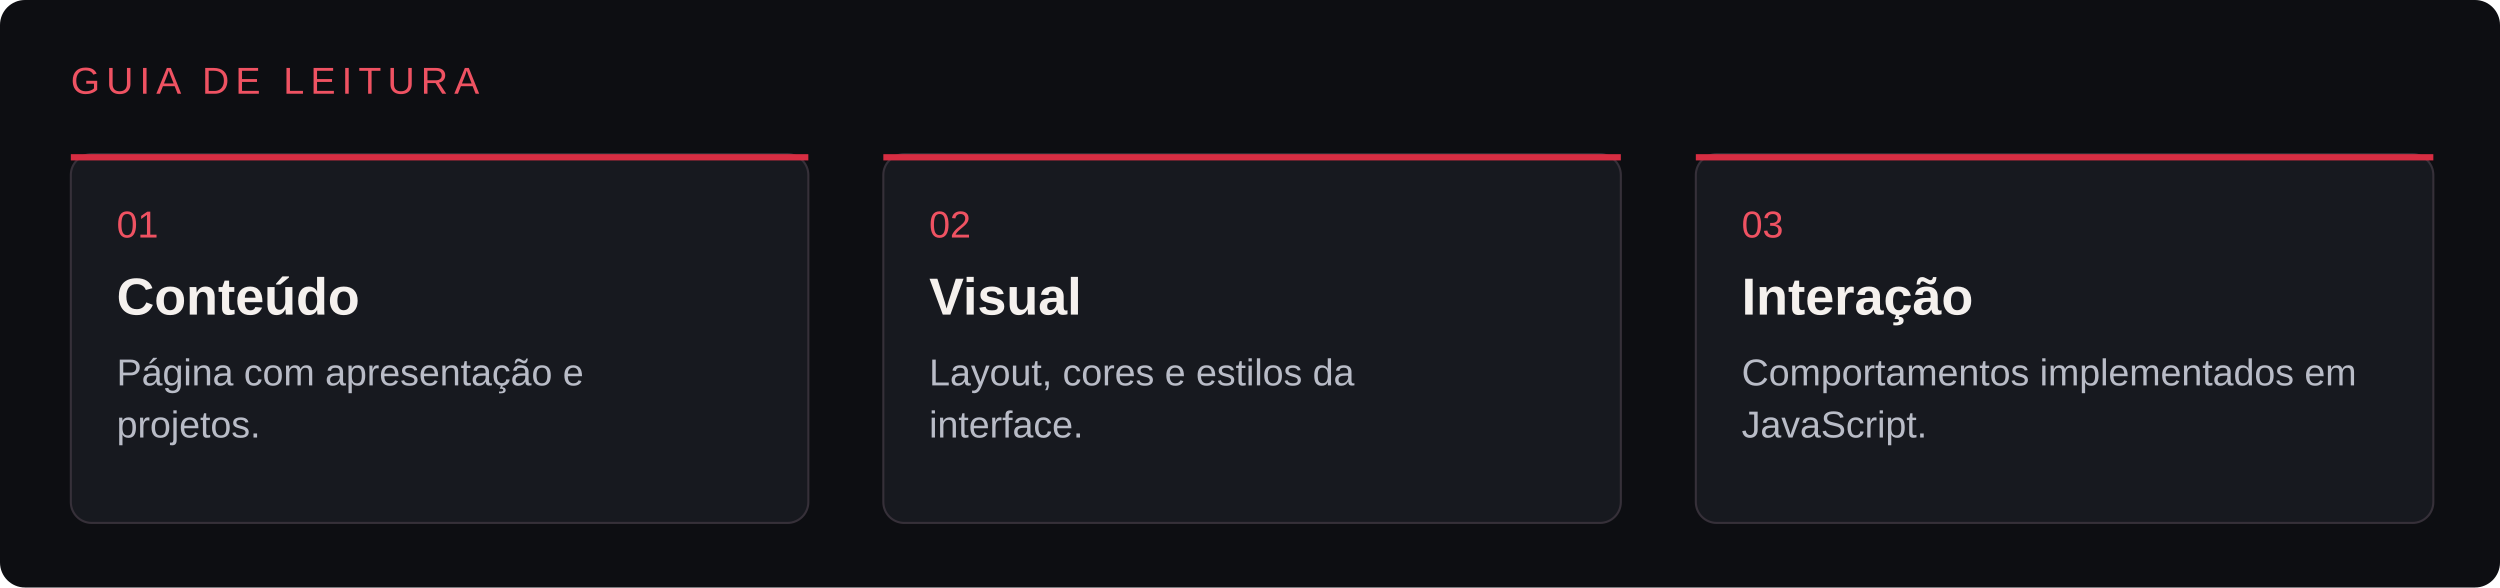
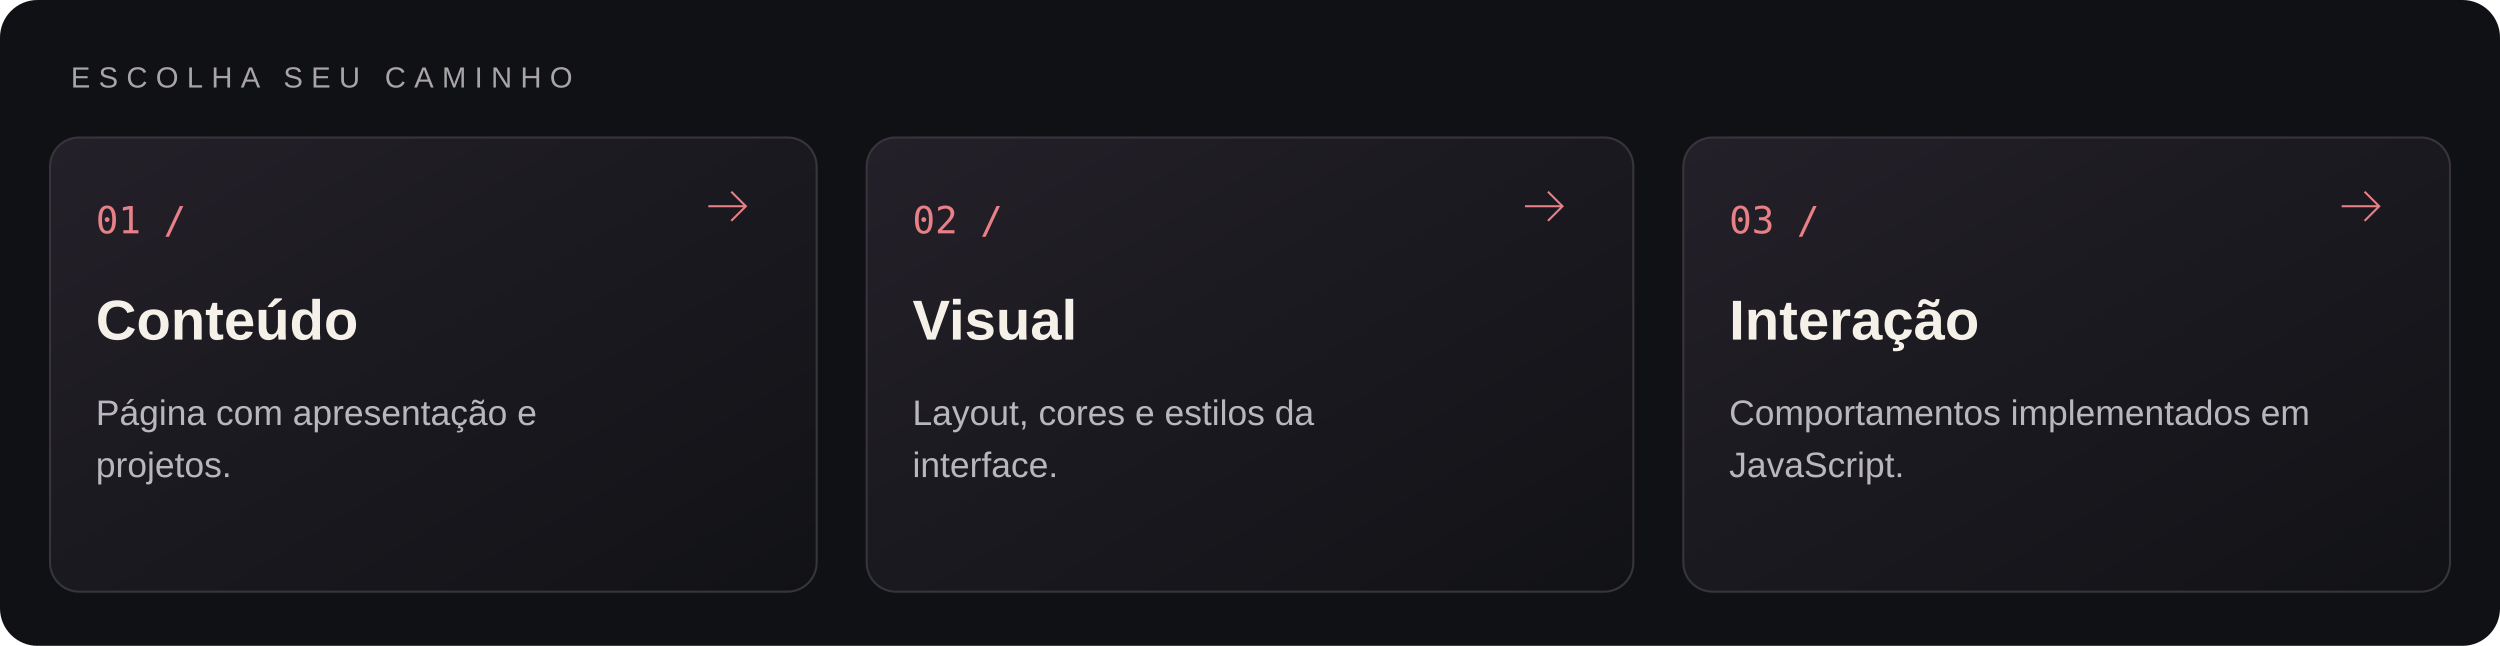
- <svg xmlns="http://www.w3.org/2000/svg" width="1200" height="282" viewBox="0 0 1200 282" role="img">
-   <rect width="1200" height="282" rx="12" fill="#0d0e12" />
-   <text x="34" y="45" font-family="Arial" font-size="18" letter-spacing="3" fill="#ef5262">GUIA DE LEITURA</text>
-   <rect x="34" y="74" width="354" height="177" rx="10" fill="#17191f" stroke="#363039" />
-   <rect x="34" y="74" width="354" height="3" fill="#d72d42" />
-   <text x="56" y="114" fill="#ef5262" font-family="Arial" font-size="18">01</text>
-   <text x="56" y="151" fill="#f5f1ee" font-family="Arial" font-weight="700" font-size="25">Conteúdo</text>
-   <text x="56" y="185" fill="#b9bcc7" font-family="Arial" font-size="18">Página com apresentação e</text>
-   <text x="56" y="210" fill="#b9bcc7" font-family="Arial" font-size="18">projetos.</text>
-   <rect x="424" y="74" width="354" height="177" rx="10" fill="#17191f" stroke="#363039" />
-   <rect x="424" y="74" width="354" height="3" fill="#d72d42" />
-   <text x="446" y="114" fill="#ef5262" font-family="Arial" font-size="18">02</text>
-   <text x="446" y="151" fill="#f5f1ee" font-family="Arial" font-weight="700" font-size="25">Visual</text>
-   <text x="446" y="185" fill="#b9bcc7" font-family="Arial" font-size="18">Layout, cores e estilos da</text>
-   <text x="446" y="210" fill="#b9bcc7" font-family="Arial" font-size="18">interface.</text>
-   <rect x="814" y="74" width="354" height="177" rx="10" fill="#17191f" stroke="#363039" />
-   <rect x="814" y="74" width="354" height="3" fill="#d72d42" />
-   <text x="836" y="114" fill="#ef5262" font-family="Arial" font-size="18">03</text>
-   <text x="836" y="151" fill="#f5f1ee" font-family="Arial" font-weight="700" font-size="25">Interação</text>
-   <text x="836" y="185" fill="#b9bcc7" font-family="Arial" font-size="18">Comportamentos implementados em</text>
-   <text x="836" y="210" fill="#b9bcc7" font-family="Arial" font-size="18">JavaScript.</text>
+ <svg xmlns="http://www.w3.org/2000/svg" width="1200" height="310" viewBox="0 0 1200 310">
+   <defs>
+     <linearGradient id="g" x2="1" y2="1">
+       <stop stop-color="#242029" />
+       <stop offset="1" stop-color="#111216" />
+     </linearGradient>
+   </defs>
+   <rect width="1200" height="310" rx="18" fill="#101115" />
+   <text x="34" y="42" fill="#a9a5a6" font-family="Arial" font-size="14" letter-spacing="4">ESCOLHA SEU CAMINHO</text>
+   <rect x="24" y="66" width="368" height="218" rx="14" fill="url(#g)" stroke="#38343b" />
+   <text x="46" y="112" fill="#e78087" font-family="monospace" font-size="18">01 /</text>
+   <path d="M340 99h18m-7-7 7 7-7 7" fill="none" stroke="#e78087" />
+   <text x="46" y="163" fill="#f5f0e8" font-family="Arial" font-size="27" font-weight="600">Conteúdo</text>
+   <text x="46" y="204" fill="#b9b6bd" font-family="Arial" font-size="17">Página com apresentação e</text>
+   <text x="46" y="229" fill="#b9b6bd" font-family="Arial" font-size="17">projetos.</text>
+   <rect x="416" y="66" width="368" height="218" rx="14" fill="url(#g)" stroke="#38343b" />
+   <text x="438" y="112" fill="#e78087" font-family="monospace" font-size="18">02 /</text>
+   <path d="M732 99h18m-7-7 7 7-7 7" fill="none" stroke="#e78087" />
+   <text x="438" y="163" fill="#f5f0e8" font-family="Arial" font-size="27" font-weight="600">Visual</text>
+   <text x="438" y="204" fill="#b9b6bd" font-family="Arial" font-size="17">Layout, cores e estilos da</text>
+   <text x="438" y="229" fill="#b9b6bd" font-family="Arial" font-size="17">interface.</text>
+   <rect x="808" y="66" width="368" height="218" rx="14" fill="url(#g)" stroke="#38343b" />
+   <text x="830" y="112" fill="#e78087" font-family="monospace" font-size="18">03 /</text>
+   <path d="M1124 99h18m-7-7 7 7-7 7" fill="none" stroke="#e78087" />
+   <text x="830" y="163" fill="#f5f0e8" font-family="Arial" font-size="27" font-weight="600">Interação</text>
+   <text x="830" y="204" fill="#b9b6bd" font-family="Arial" font-size="17">Comportamentos implementados em</text>
+   <text x="830" y="229" fill="#b9b6bd" font-family="Arial" font-size="17">JavaScript.</text>
</svg>
